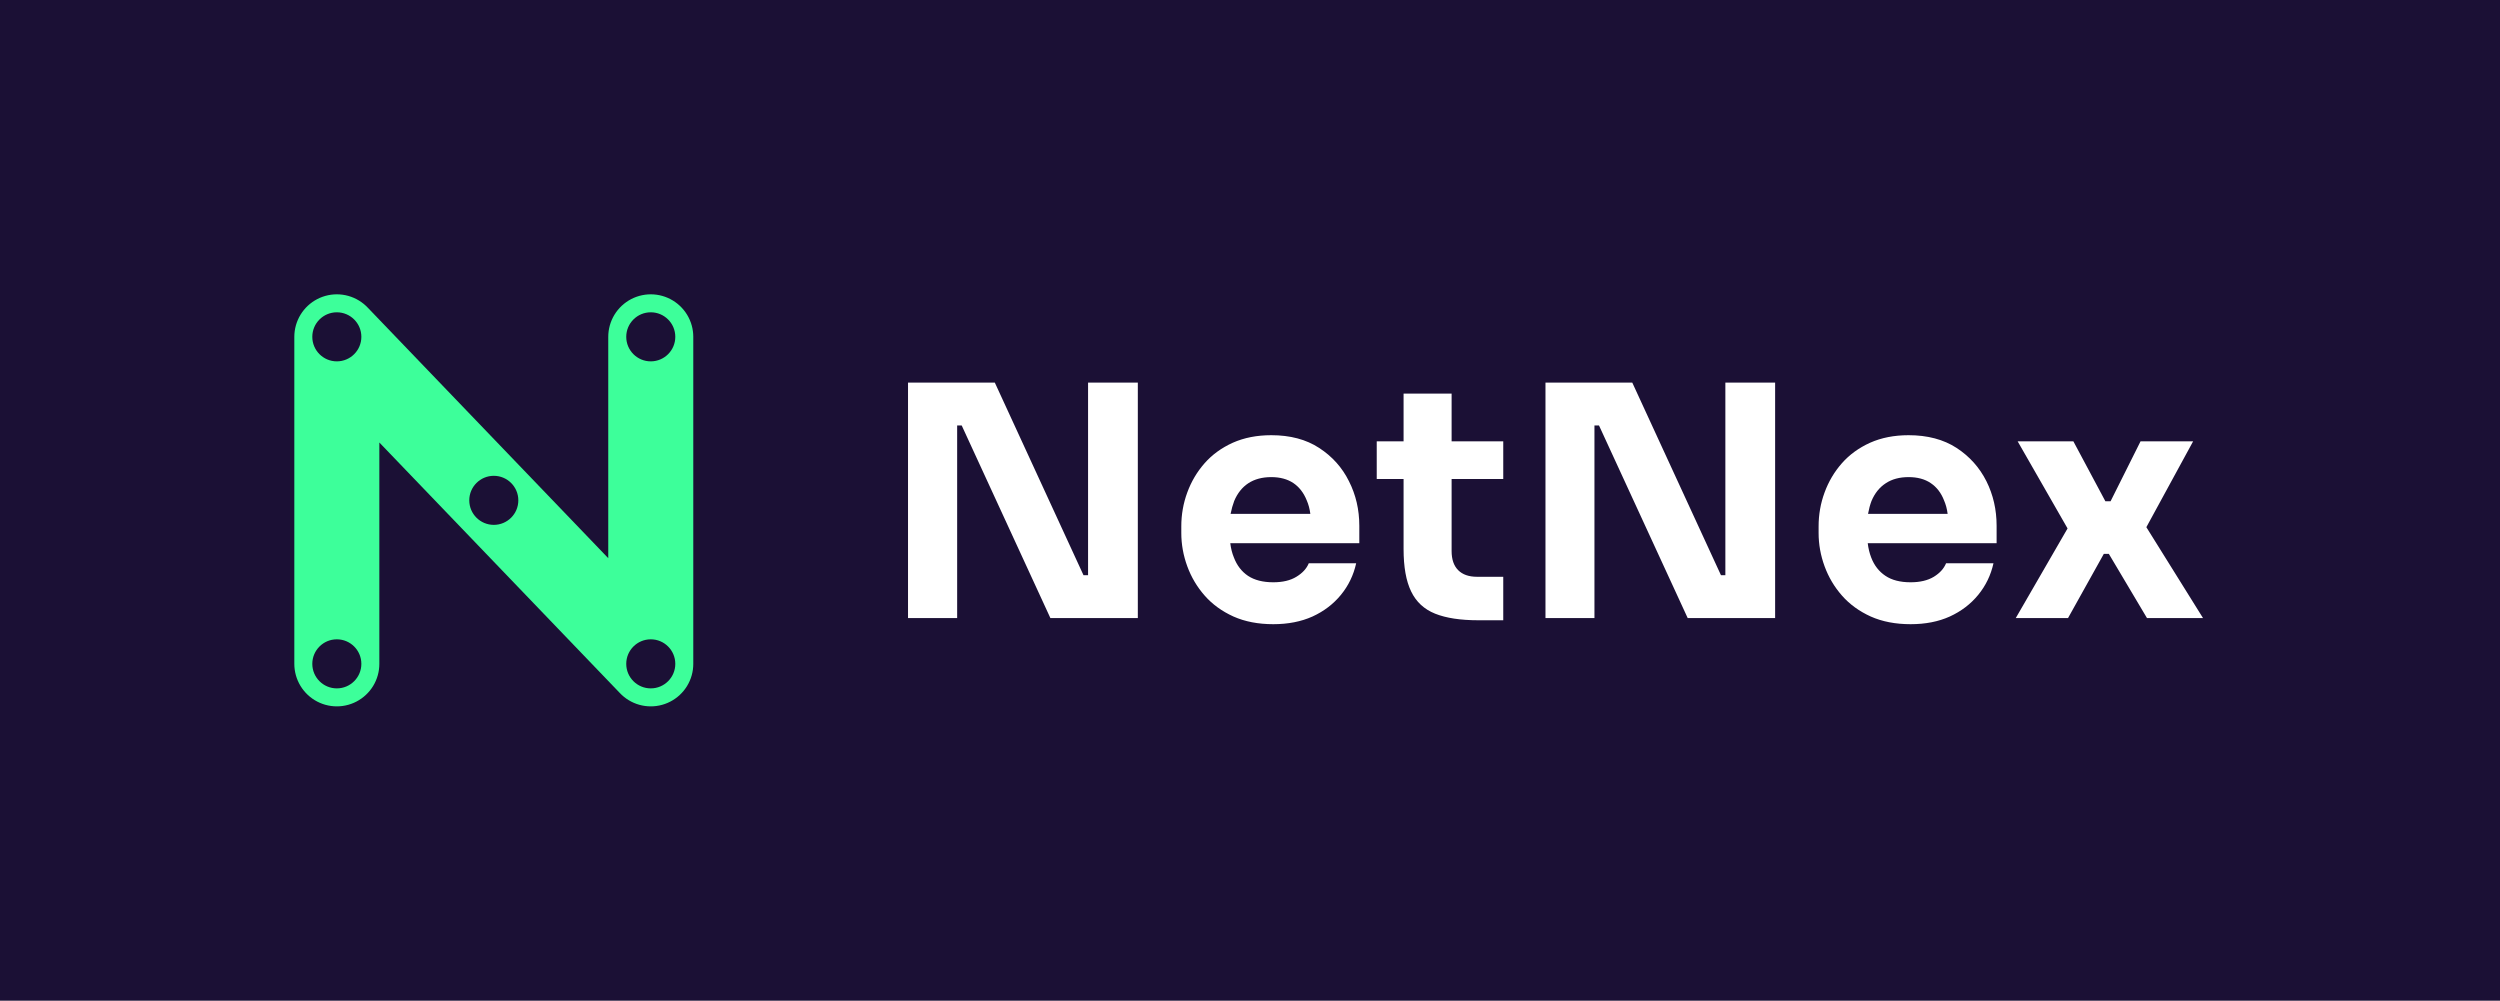
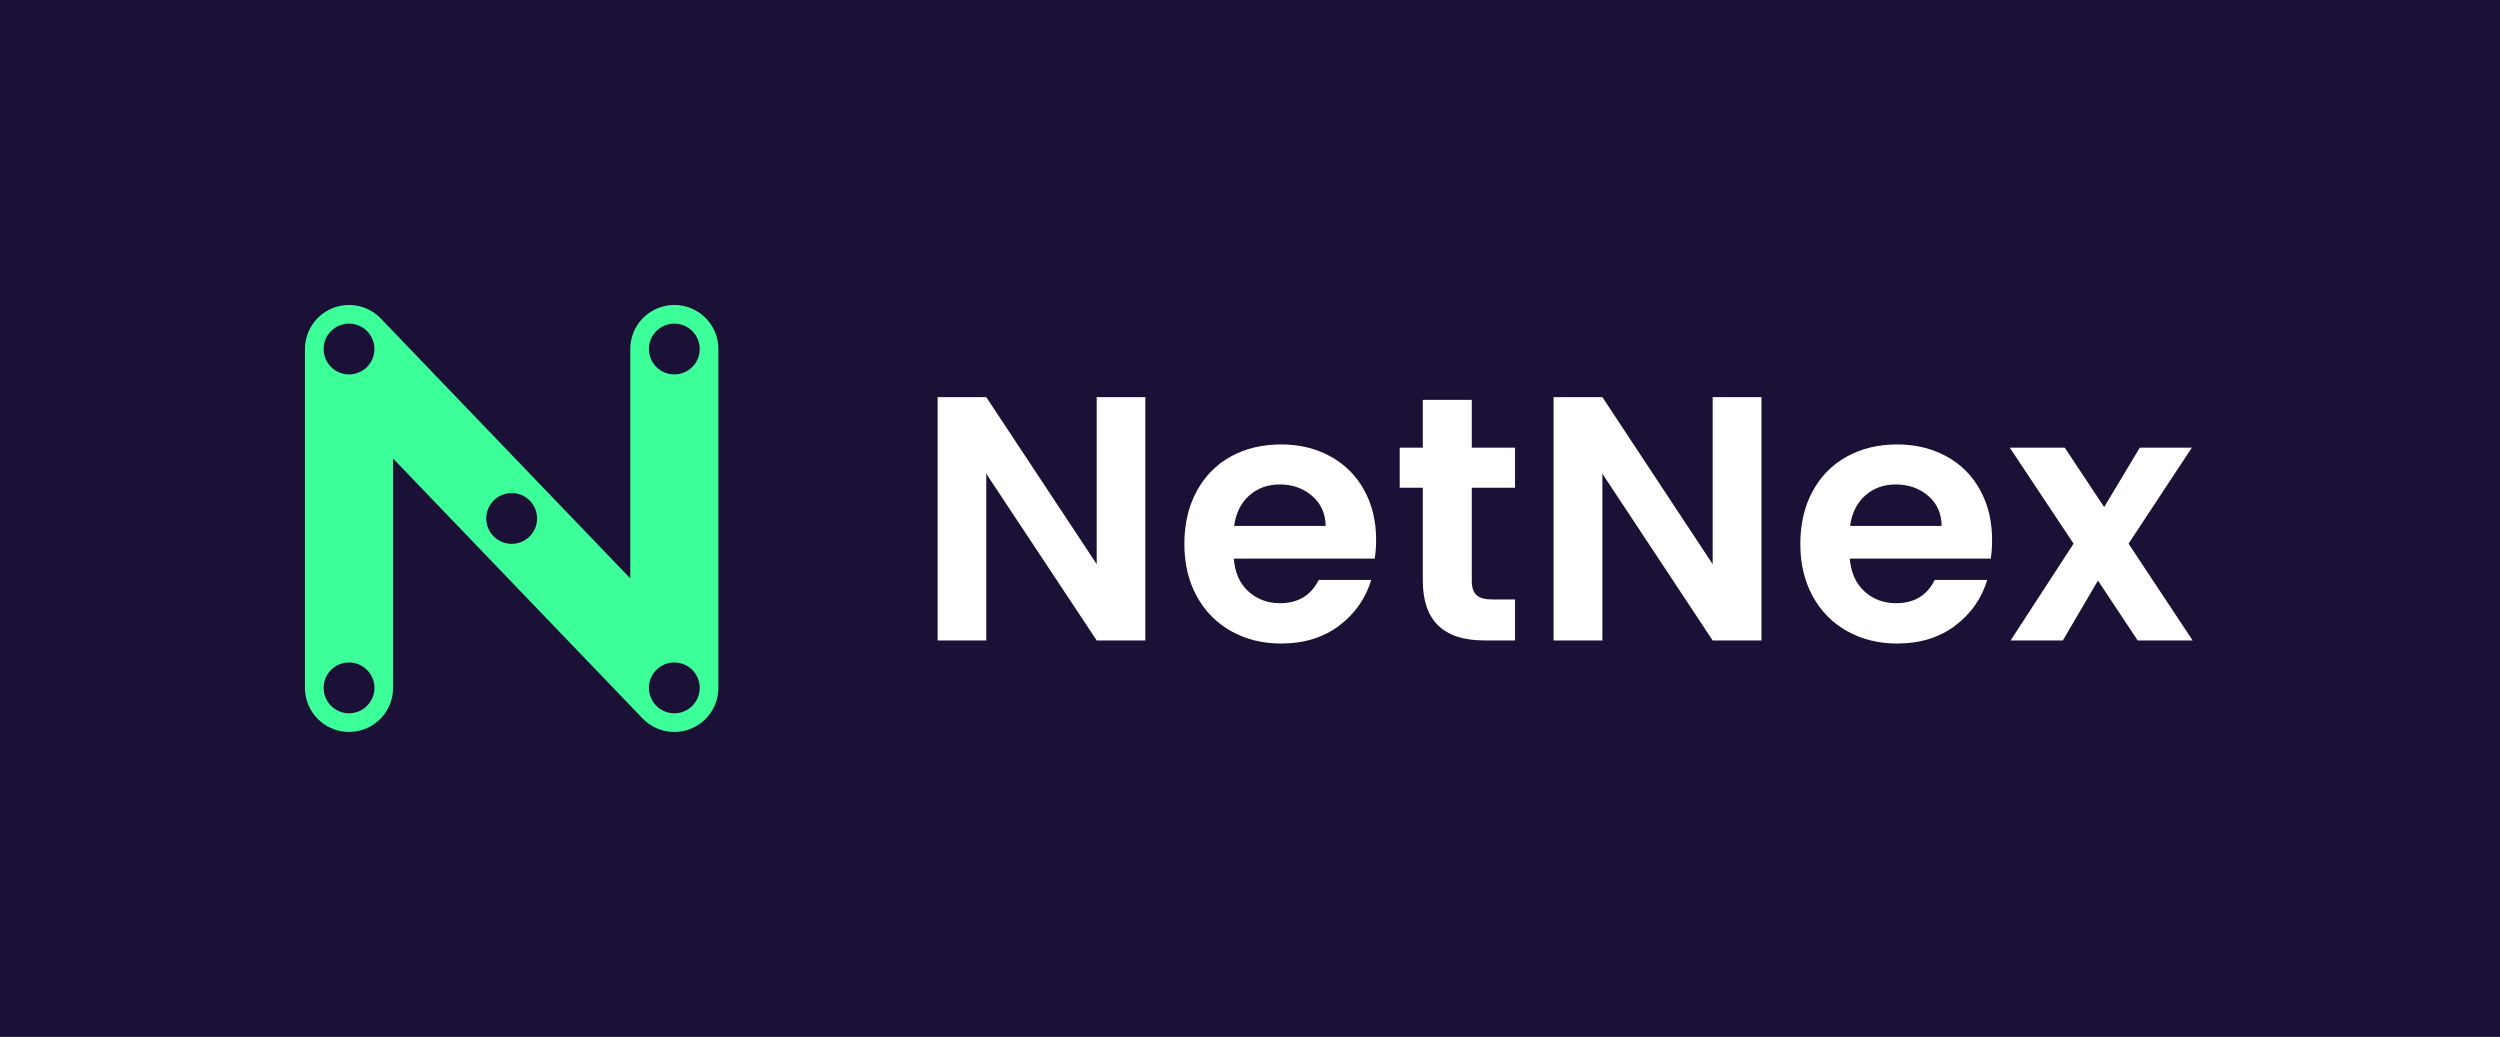
- <svg xmlns="http://www.w3.org/2000/svg" viewBox="0 0 1592.66 637.5" width="1592.66" height="637.5">
-   <rect width="1592.66" height="637.5" fill="#1B1035" />
+ <svg xmlns="http://www.w3.org/2000/svg" viewBox="0 0 1537.04 637.5" width="1537.04" height="637.5">
+   <rect width="1537.04" height="637.5" fill="#1B1035" />
  <g transform="translate(214.583 214.583) scale(2.08333)">
    <defs>
      <mask id="h" maskUnits="userSpaceOnUse" x="-30" y="-30" width="156" height="160">
        <rect x="-30" y="-30" width="156" height="160" fill="#fff" />
        <g fill="#000">
          <circle cx="0" cy="0" r="7.5" />
          <circle cx="96" cy="0" r="7.5" />
          <circle cx="0" cy="100" r="7.5" />
          <circle cx="96" cy="100" r="7.5" />
          <circle cx="48" cy="50" r="7.5" />
        </g>
      </mask>
    </defs>
    <g mask="url(#h)" fill="none" stroke="#3DFF9A" stroke-width="26" stroke-linecap="round" stroke-linejoin="round">
      <path d="M0 100V0M96 0V100M0 0L96 100" />
    </g>
  </g>
-   <path d="M16.8 0.0V-150.0H72.1L128.6 -27.3H131.5V-150.0H163.2V0.0H107.5L51.0 -122.7H48.1V0.0ZM249.5 3.9Q235.1 3.9 224.1 -1.0Q213.1 -6.0 205.8 -14.3Q198.5 -22.6 194.7 -33.0Q190.9 -43.4 190.9 -54.2V-58.4Q190.9 -69.7 194.7 -80.0Q198.5 -90.4 205.7 -98.6Q212.9 -106.8 223.7 -111.7Q234.5 -116.5 248.2 -116.5Q266.3 -116.5 278.7 -108.4Q291.2 -100.3 297.7 -87.2Q304.3 -74.2 304.3 -58.8V-47.7H222.1Q222.7 -42.7 224.4 -38.6Q227.3 -31.0 233.4 -26.9Q239.6 -22.8 249.5 -22.8Q258.5 -22.8 264.2 -26.3Q270.0 -29.8 272.1 -34.9H302.3Q299.8 -23.6 292.6 -14.8Q285.4 -6.0 274.5 -1.0Q263.6 3.9 249.5 3.9ZM222.3 -66.4H273.1Q272.5 -71.1 270.8 -75.0Q267.9 -82.2 262.3 -86.0Q256.6 -89.8 248.2 -89.8Q239.6 -89.8 233.6 -85.9Q227.7 -82.0 224.6 -74.6Q223.2 -70.9 222.3 -66.4ZM380.1 1.4Q363.1 1.4 352.6 -2.8Q342.1 -7.0 337.3 -17.0Q332.5 -26.9 332.5 -44.0V-88.6H315.4V-112.6H332.5V-143.0H363.1V-112.6H396.0V-88.6H363.1V-42.7Q363.1 -34.7 367.3 -30.5Q371.5 -26.3 379.3 -26.3H396.0V1.4ZM422.9 0.0V-150.0H478.2L534.7 -27.3H537.5V-150.0H569.2V0.0H513.5L457.0 -122.7H454.1V0.0ZM655.5 3.9Q641.1 3.9 630.1 -1.0Q619.1 -6.0 611.8 -14.3Q604.5 -22.6 600.7 -33.0Q596.9 -43.4 596.9 -54.2V-58.4Q596.9 -69.7 600.7 -80.0Q604.5 -90.4 611.7 -98.6Q618.9 -106.8 629.7 -111.7Q640.5 -116.5 654.2 -116.5Q672.3 -116.5 684.8 -108.4Q697.2 -100.3 703.8 -87.2Q710.3 -74.2 710.3 -58.8V-47.7H628.2Q628.8 -42.7 630.4 -38.6Q633.3 -31.0 639.5 -26.9Q645.6 -22.8 655.5 -22.8Q664.5 -22.8 670.3 -26.3Q676.0 -29.8 678.1 -34.9H708.3Q705.8 -23.6 698.6 -14.8Q691.4 -6.0 680.5 -1.0Q669.7 3.9 655.5 3.9ZM628.4 -66.4H679.1Q678.5 -71.1 676.8 -75.0Q674.0 -82.2 668.3 -86.0Q662.7 -89.8 654.2 -89.8Q645.6 -89.8 639.7 -85.9Q633.7 -82.0 630.6 -74.6Q629.2 -70.9 628.4 -66.4ZM722.5 0.0 755.5 -57.1 723.7 -112.6H759.2L779.6 -74.4H782.9L802.0 -112.6H835.5L805.7 -57.9L841.8 0.0H806.1L781.8 -40.9H778.6L755.8 0.0Z" fill="#FFFFFF" transform="translate(561.667 393.75)" />
+   <path d="M142.5 0.0H112.6L44.7 -102.5V0.0H14.8V-149.6H44.7L112.6 -46.9V-149.6H142.5ZM283.5 -50.3H196.9Q197.9 -37.4 205.8 -30.2Q213.8 -22.9 225.3 -22.9Q242.0 -22.9 249.1 -37.2H281.4Q276.2 -20.1 261.7 -9.1Q247.1 1.9 226.0 1.9Q208.8 1.9 195.3 -5.7Q181.7 -13.3 174.1 -27.2Q166.5 -41.1 166.5 -59.3Q166.5 -77.7 174.0 -91.6Q181.5 -105.5 194.9 -113.0Q208.4 -120.5 226.0 -120.5Q242.9 -120.5 256.2 -113.2Q269.6 -105.9 277.0 -92.5Q284.4 -79.2 284.4 -61.8Q284.4 -55.4 283.5 -50.3ZM253.4 -70.4Q253.1 -82.0 245.0 -88.9Q236.9 -95.9 225.1 -95.9Q214.0 -95.9 206.4 -89.1Q198.8 -82.4 197.1 -70.4ZM343.2 -93.9V-36.6Q343.2 -30.6 346.1 -27.9Q349.0 -25.2 355.8 -25.2H369.8V0.0H350.9Q313.1 0.0 313.1 -36.8V-93.9H298.9V-118.5H313.1V-147.9H343.2V-118.5H369.8V-93.9ZM521.3 0.0H491.3L423.5 -102.5V0.0H393.5V-149.6H423.5L491.3 -46.9V-149.6H521.3ZM662.3 -50.3H575.6Q576.7 -37.4 584.6 -30.2Q592.5 -22.9 604.1 -22.9Q620.8 -22.9 627.8 -37.2H660.1Q655.0 -20.1 640.4 -9.1Q625.9 1.9 604.7 1.9Q587.6 1.9 574.0 -5.7Q560.4 -13.3 552.8 -27.2Q545.2 -41.1 545.2 -59.3Q545.2 -77.7 552.7 -91.6Q560.2 -105.5 573.7 -113.0Q587.2 -120.5 604.7 -120.5Q621.6 -120.5 635.0 -113.2Q648.4 -105.9 655.7 -92.5Q663.1 -79.2 663.1 -61.8Q663.1 -55.4 662.3 -50.3ZM632.1 -70.4Q631.9 -82.0 623.8 -88.9Q615.6 -95.9 603.9 -95.9Q592.7 -95.9 585.1 -89.1Q577.5 -82.4 575.8 -70.4ZM752.6 0.0 728.2 -36.8 706.6 0.0H674.5L713.2 -59.5L674.0 -118.5H707.8L732.0 -82.0L753.9 -118.5H785.9L747.0 -59.5L786.4 0.0Z" fill="#FFFFFF" transform="translate(561.667 393.75)" />
</svg>
